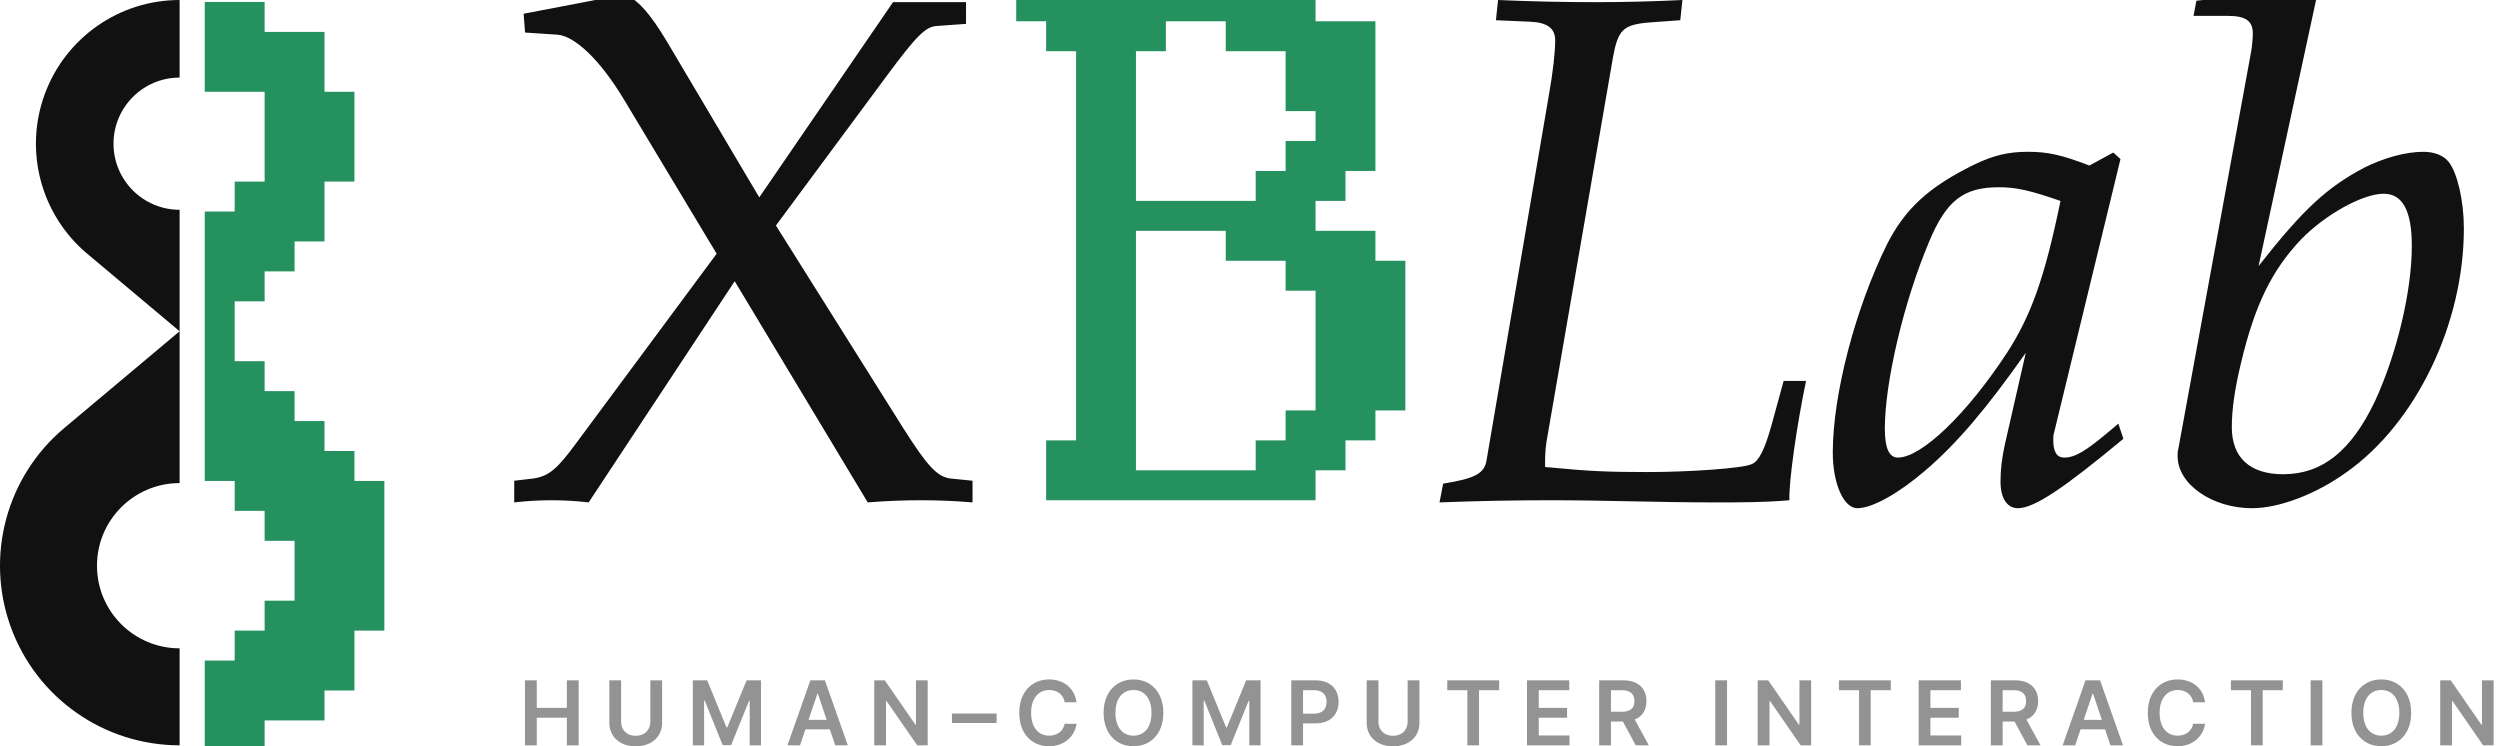
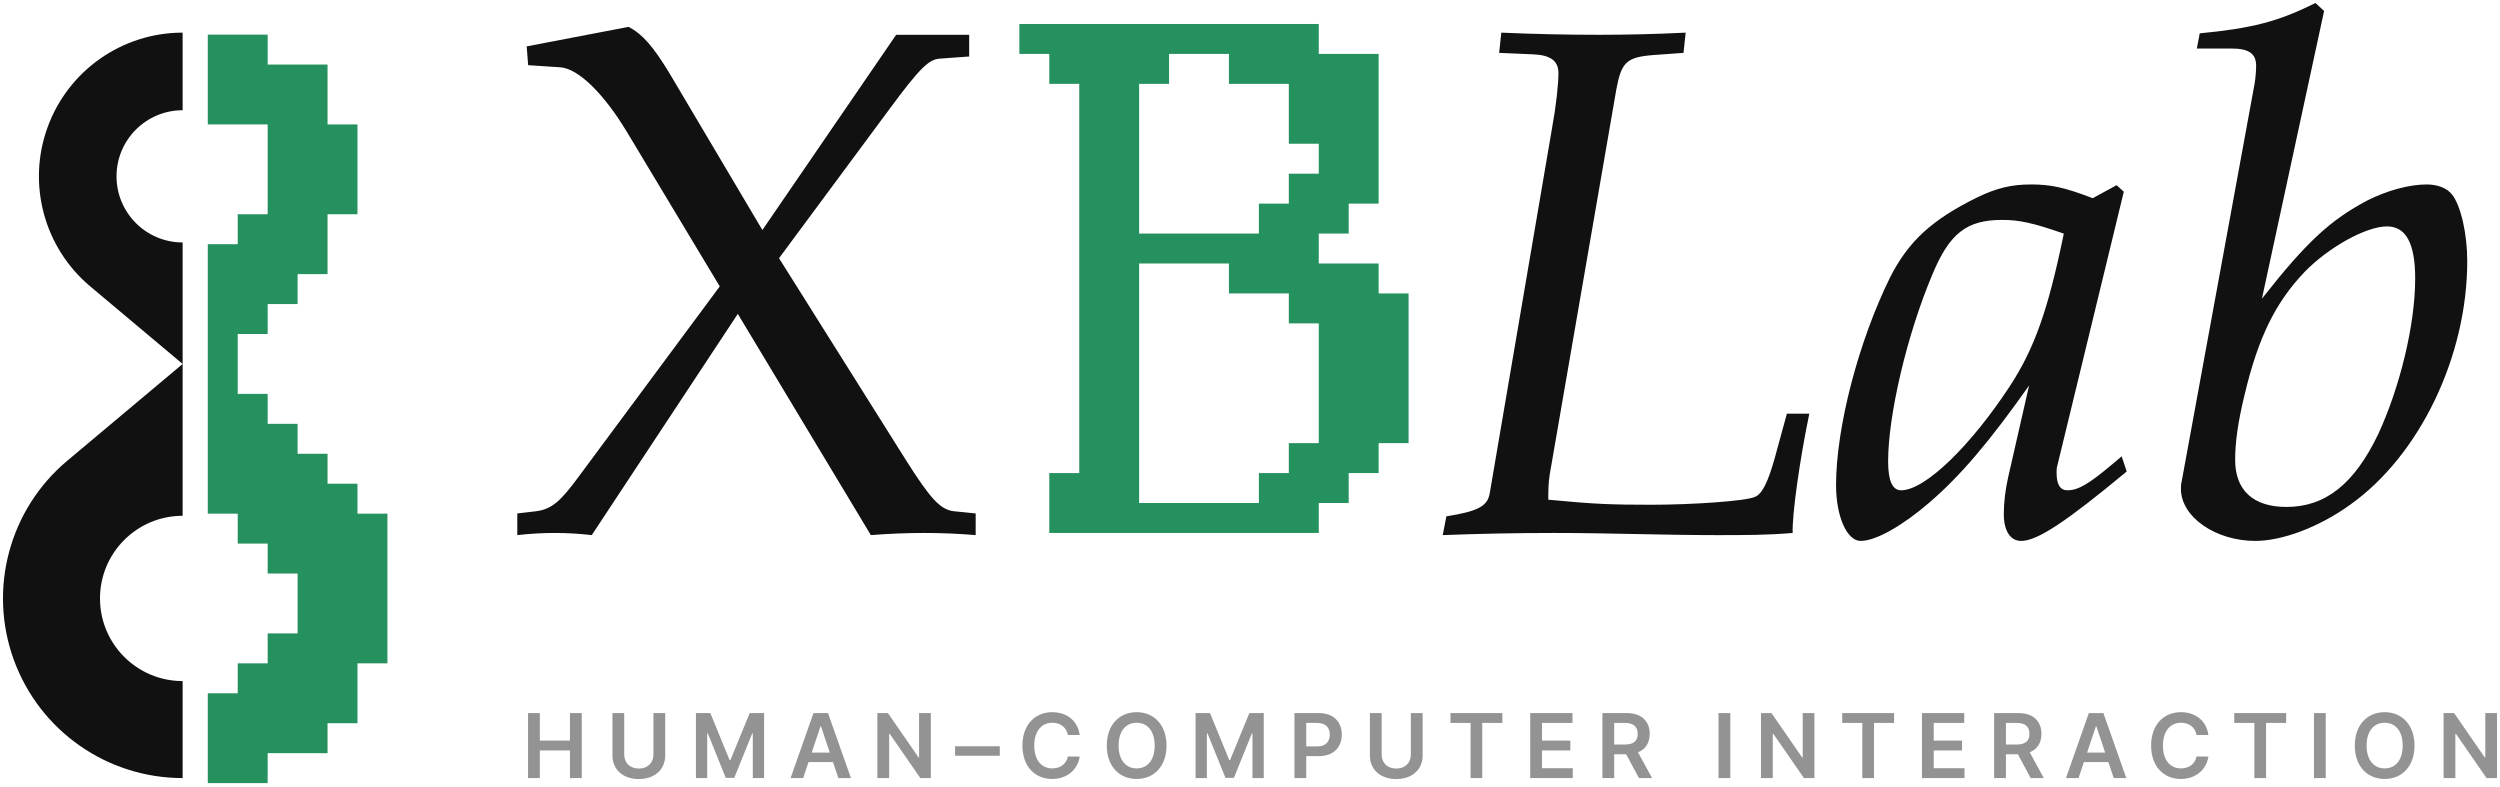
- <svg xmlns="http://www.w3.org/2000/svg" viewBox="-64.2 -110.66 835.14 248.98" width="835.14" height="248.98">
+ <svg xmlns="http://www.w3.org/2000/svg" viewBox="-65.2 -121.56 835.01 262.56" width="835.01" height="262.56">
  <path fill="#111111" fill-rule="evenodd" d="M-4.2 0 L-35.05 -25.89 A48 48 0 0 1 -4.2 -110.66 Z M-4.2 -84.74 A22.08 22.08 0 0 0 -4.2 -40.58 Z M-4.2 0 L-42.77 32.36 A60 60 0 0 0 -4.2 138.32 Z M-4.2 50.72 A27.6 27.6 0 0 0 -4.2 105.92 Z" />
  <path fill="#25915f" d="M4.2 -40 L14.2 -40 L14.2 -50 L24.2 -50 L24.2 -80 L4.2 -80 L4.2 -110 L24.2 -110 L24.2 -100 L44.2 -100 L44.2 -80 L54.2 -80 L54.2 -50 L44.2 -50 L44.2 -30 L34.2 -30 L34.2 -20 L24.2 -20 L24.2 -10 L14.2 -10 L14.2 10 L24.2 10 L24.2 20 L34.2 20 L34.2 30 L44.2 30 L44.2 40 L54.2 40 L54.2 50 L64.2 50 L64.2 100 L54.2 100 L54.2 120 L44.2 120 L44.2 130 L24.2 130 L24.2 140 L4.2 140 L4.2 110 L14.2 110 L14.2 100 L24.2 100 L24.2 90 L34.2 90 L34.2 70 L24.2 70 L24.2 60 L14.2 60 L14.2 50 L4.2 50 Z" />
  <path fill="#111111" d="M107.58 57.17C111.69 56.69 116.03 56.45 120.14 56.45C124.24 56.45 128.35 56.69 132.45 57.17L181.23 -16.72L225.67 57.17C231.7 56.69 237.5 56.45 243.54 56.45C249.33 56.45 254.89 56.69 260.68 57.17V49.93L253.44 49.2C248.85 48.72 245.47 44.86 237.5 32.3L195 -35.32L232.19 -85.54C241.85 -98.59 244.99 -101.72 248.61 -101.97L258.51 -102.69V-109.94H234.12L189.44 -44.73L158.53 -96.89C152.98 -106.07 149.36 -110.18 144.77 -112.59L110.72 -106.07L111.2 -99.79L122.07 -99.07C127.87 -98.59 136.32 -90.62 144.29 -77.33L175.2 -25.9L128.11 37.61C122.07 45.82 119.17 48.48 113.86 49.2L107.58 49.93Z M416.68 57.17C429 56.69 441.56 56.45 453.87 56.45C471.98 56.45 490.1 57.17 508.21 57.17C518.11 57.17 525.11 57.17 533.56 56.45C533.32 50.41 535.98 31.58 539.12 16.6H531.63L527.53 31.58C525.35 39.3 523.42 43.41 521.01 44.37C518.11 45.82 499.76 47.03 486.23 47.03C472.95 47.03 466.91 46.79 451.94 45.34C451.94 42.44 451.94 39.79 452.42 36.89L474.64 -91.58C476.33 -100.76 478.02 -102.45 486.96 -103.17L497.1 -103.9L497.82 -110.66C488.16 -110.18 478.5 -109.94 468.84 -109.94C457.98 -109.94 447.11 -110.18 436.24 -110.66L435.52 -103.9L446.87 -103.41C452.67 -103.17 455.32 -101.24 455.32 -97.14C455.32 -93.51 454.6 -86.51 453.15 -78.54L432.38 43.17C431.66 47.51 428.52 49.2 417.89 50.9Z M548.05 40.51C548.05 50.9 551.67 59.11 556.26 59.11C561.33 59.11 570.27 54.03 579.2 46.31C589.59 37.37 599.25 26.02 612.53 7.19L605.53 37.85C604.56 42.2 604.08 46.31 604.08 50.17C604.08 55.72 606.25 59.11 609.87 59.11C615.43 59.11 625.33 52.34 645.13 35.92L643.44 30.85C641.75 32.3 641.51 32.54 640.3 33.51C632.57 40.03 628.95 42.2 625.33 42.2C622.91 42.2 621.71 40.27 621.71 36.41C621.71 35.44 621.71 34.72 621.95 33.99L644.16 -57.53L641.75 -59.71L633.78 -55.36C624.36 -58.98 619.77 -59.95 613.25 -59.95C606.49 -59.95 601.66 -58.74 595.14 -55.6C579.93 -48.11 572.2 -40.87 566.16 -29.04C555.54 -7.54 548.05 21.19 548.05 40.51ZM565.44 32.54C565.44 17.09 571.72 -9.72 580.17 -29.76C585.97 -43.77 591.76 -48.11 603.59 -48.11C609.15 -48.11 613.74 -47.15 624.12 -43.53C618.81 -17.69 614.22 -5.13 606.25 7.19C592.97 27.47 577.76 42.2 569.79 42.2C566.89 42.2 565.44 39.06 565.44 32.54Z M663.24 41.72C663.24 51.14 674.83 59.11 688.11 59.11C697.05 59.11 709.37 54.52 719.75 47.03C742.93 30.61 758.87 -2.47 758.87 -34.35C758.87 -43.53 756.7 -52.94 753.8 -56.57C752.11 -58.74 748.97 -59.95 745.35 -59.95C739.55 -59.95 732.31 -58.02 725.55 -54.63C713.23 -48.11 705.26 -40.87 690.29 -21.79L711.06 -117.9L708.16 -120.56C695.6 -114.28 686.91 -112.11 669.52 -110.42L668.55 -105.35H680.15C685.94 -105.35 688.36 -103.66 688.36 -99.55C688.36 -97.86 688.11 -95.2 687.87 -93.76L663.48 39.3C663.24 40.03 663.24 40.99 663.24 41.72ZM681.35 32.06C681.35 26.02 682.32 19.26 684.49 10.33C689.08 -8.99 694.88 -20.59 704.54 -30.73C712.5 -38.94 725.06 -45.94 732.07 -45.94C738.34 -45.94 741.48 -40.39 741.48 -28.55C741.48 -13.1 736.41 7.67 729.17 23.37C721.2 40.03 711.54 47.76 698.5 47.76C687.39 47.76 681.35 42.2 681.35 32.06Z" />
  <path fill="#25915f" d="M345.27 -23.55 L345.27 -33.55 L315.27 -33.55 L315.27 46.45 L355.27 46.45 L355.27 36.45 L365.27 36.45 L365.27 26.45 L375.27 26.45 L375.27 -13.55 L365.27 -13.55 L365.27 -23.55 Z M365.27 -63.55 L375.27 -63.55 L375.27 -73.55 L365.27 -73.55 L365.27 -93.55 L345.27 -93.55 L345.27 -103.55 L325.27 -103.55 L325.27 -93.55 L315.27 -93.55 L315.27 -43.55 L355.27 -43.55 L355.27 -53.55 L365.27 -53.55 Z M295.27 -93.55 L285.27 -93.55 L285.27 -103.55 L275.27 -103.55 L275.27 -113.55 L375.27 -113.55 L375.27 -103.55 L395.27 -103.55 L395.27 -53.55 L385.27 -53.55 L385.27 -43.55 L375.27 -43.55 L375.27 -33.55 L395.27 -33.55 L395.27 -23.55 L405.27 -23.55 L405.27 26.45 L395.27 26.45 L395.27 36.45 L385.27 36.45 L385.27 46.45 L375.27 46.45 L375.27 56.45 L285.27 56.45 L285.27 36.45 L295.27 36.45 Z" />
  <path fill="#111111" fill-opacity="0.45" d="M111.17 138.32H115.11V129.1H125.17V138.32H129.11V116.61H125.17V125.8H115.11V116.61H111.17Z M153.05 116.61V130.47C153.05 133.19 151.15 135.14 148.17 135.14C145.18 135.14 143.29 133.19 143.29 130.47V116.61H139.36V130.8C139.36 135.46 142.86 138.65 148.17 138.65C153.46 138.65 156.98 135.46 156.98 130.8V116.61Z M167.24 116.61V138.32H171.01V123.37H171.21L177.21 138.26H180.04L186.04 123.41H186.24V138.32H190.01V116.61H185.2L178.75 132.34H178.5L172.05 116.61Z M203.06 138.32 204.85 132.97H213.01L214.82 138.32H219.02L211.36 116.61H206.5L198.86 138.32ZM208.85 121.06H209.02L211.95 129.81H205.91Z M245.7 116.61H241.78V131.41H241.59L231.37 116.61H227.85V138.32H231.78V123.53H231.96L242.2 138.32H245.7Z M268.73 127.7H253.8V130.86H268.73Z M295.43 123.94C294.76 119.11 291.05 116.31 286.24 116.31C280.57 116.31 276.29 120.45 276.29 127.47C276.29 134.48 280.51 138.62 286.24 138.62C291.4 138.62 294.83 135.28 295.43 131.14L291.47 131.11C290.97 133.66 288.89 135.09 286.29 135.09C282.77 135.09 280.25 132.45 280.25 127.47C280.25 122.57 282.75 119.84 286.3 119.84C288.94 119.84 291.01 121.34 291.47 123.94Z M324.42 127.47C324.42 120.45 320.14 116.31 314.45 116.31C308.74 116.31 304.47 120.45 304.47 127.47C304.47 134.48 308.74 138.62 314.45 138.62C320.14 138.62 324.42 134.49 324.42 127.47ZM320.47 127.47C320.47 132.41 317.99 135.09 314.45 135.09C310.91 135.09 308.42 132.41 308.42 127.47C308.42 122.53 310.91 119.84 314.45 119.84C317.99 119.84 320.47 122.53 320.47 127.47Z M334.13 116.61V138.32H337.9V123.37H338.1L344.11 138.26H346.93L352.93 123.41H353.13V138.32H356.9V116.61H352.09L345.64 132.34H345.39L338.94 116.61Z M367.16 138.32H371.09V130.99H375.25C380.27 130.99 382.96 127.98 382.96 123.8C382.96 119.65 380.3 116.61 375.3 116.61H367.16ZM374.7 119.9C377.65 119.9 378.95 121.49 378.95 123.8C378.95 126.11 377.65 127.75 374.72 127.75H371.09V119.9Z M406.03 116.61V130.47C406.03 133.19 404.14 135.14 401.16 135.14C398.17 135.14 396.28 133.19 396.28 130.47V116.61H392.35V130.8C392.35 135.46 395.84 138.65 401.16 138.65C406.45 138.65 409.97 135.46 409.97 130.8V116.61Z M419.27 119.91H425.98V138.32H429.88V119.91H436.6V116.61H419.27Z M445.9 138.32H460.11V135.03H449.83V129.1H459.29V125.8H449.83V119.91H460.02V116.61H445.9Z M470.01 138.32H473.95V130.37H477.94L482.22 138.32H486.61L481.9 129.71C484.46 128.69 485.81 126.5 485.81 123.55C485.81 119.41 483.14 116.61 478.16 116.61H470.01ZM477.55 119.9C480.49 119.9 481.8 121.24 481.8 123.55C481.8 125.87 480.49 127.11 477.57 127.11H473.95V119.9Z  M512.73 116.61H508.79V138.32H512.73Z M540.82 116.61H536.91V131.41H536.71L526.49 116.61H522.97V138.32H526.91V123.53H527.09L537.32 138.32H540.82Z M550.11 119.91H556.82V138.32H560.72V119.91H567.44V116.61H550.11Z M576.74 138.32H590.95V135.03H580.67V129.1H590.13V125.8H580.67V119.91H590.86V116.61H576.74Z M600.85 138.32H604.79V130.37H608.78L613.06 138.32H617.45L612.74 129.71C615.3 128.69 616.65 126.5 616.65 123.55C616.65 119.41 613.98 116.61 608.99 116.61H600.85ZM608.39 119.9C611.33 119.9 612.64 121.24 612.64 123.55C612.64 125.87 611.33 127.11 608.41 127.11H604.79V119.9Z M629.04 138.32 630.83 132.97H638.99L640.8 138.32H645L637.34 116.61H632.48L624.84 138.32ZM634.83 121.06H635L637.93 129.81H631.89Z M672.42 123.94C671.75 119.11 668.04 116.31 663.23 116.31C657.55 116.31 653.28 120.45 653.28 127.47C653.28 134.48 657.5 138.62 663.23 138.62C668.39 138.62 671.81 135.28 672.42 131.14L668.45 131.11C667.95 133.66 665.88 135.09 663.28 135.09C659.76 135.09 657.23 132.45 657.23 127.47C657.23 122.57 659.74 119.84 663.29 119.84C665.93 119.84 668 121.34 668.45 123.94Z M681.05 119.91H687.76V138.32H691.67V119.91H698.38V116.61H681.05Z M711.61 116.61H707.68V138.32H711.61Z M741.26 127.47C741.26 120.45 736.98 116.31 731.29 116.31C725.58 116.31 721.31 120.45 721.31 127.47C721.31 134.48 725.58 138.62 731.29 138.62C736.98 138.62 741.26 134.49 741.26 127.47ZM737.31 127.47C737.31 132.41 734.83 135.09 731.29 135.09C727.75 135.09 725.26 132.41 725.26 127.47C725.26 122.53 727.75 119.84 731.29 119.84C734.83 119.84 737.31 122.53 737.31 127.47Z M768.81 116.61H764.9V131.41H764.71L754.49 116.61H750.97V138.32H754.9V123.53H755.08L765.31 138.32H768.81Z" />
</svg>
